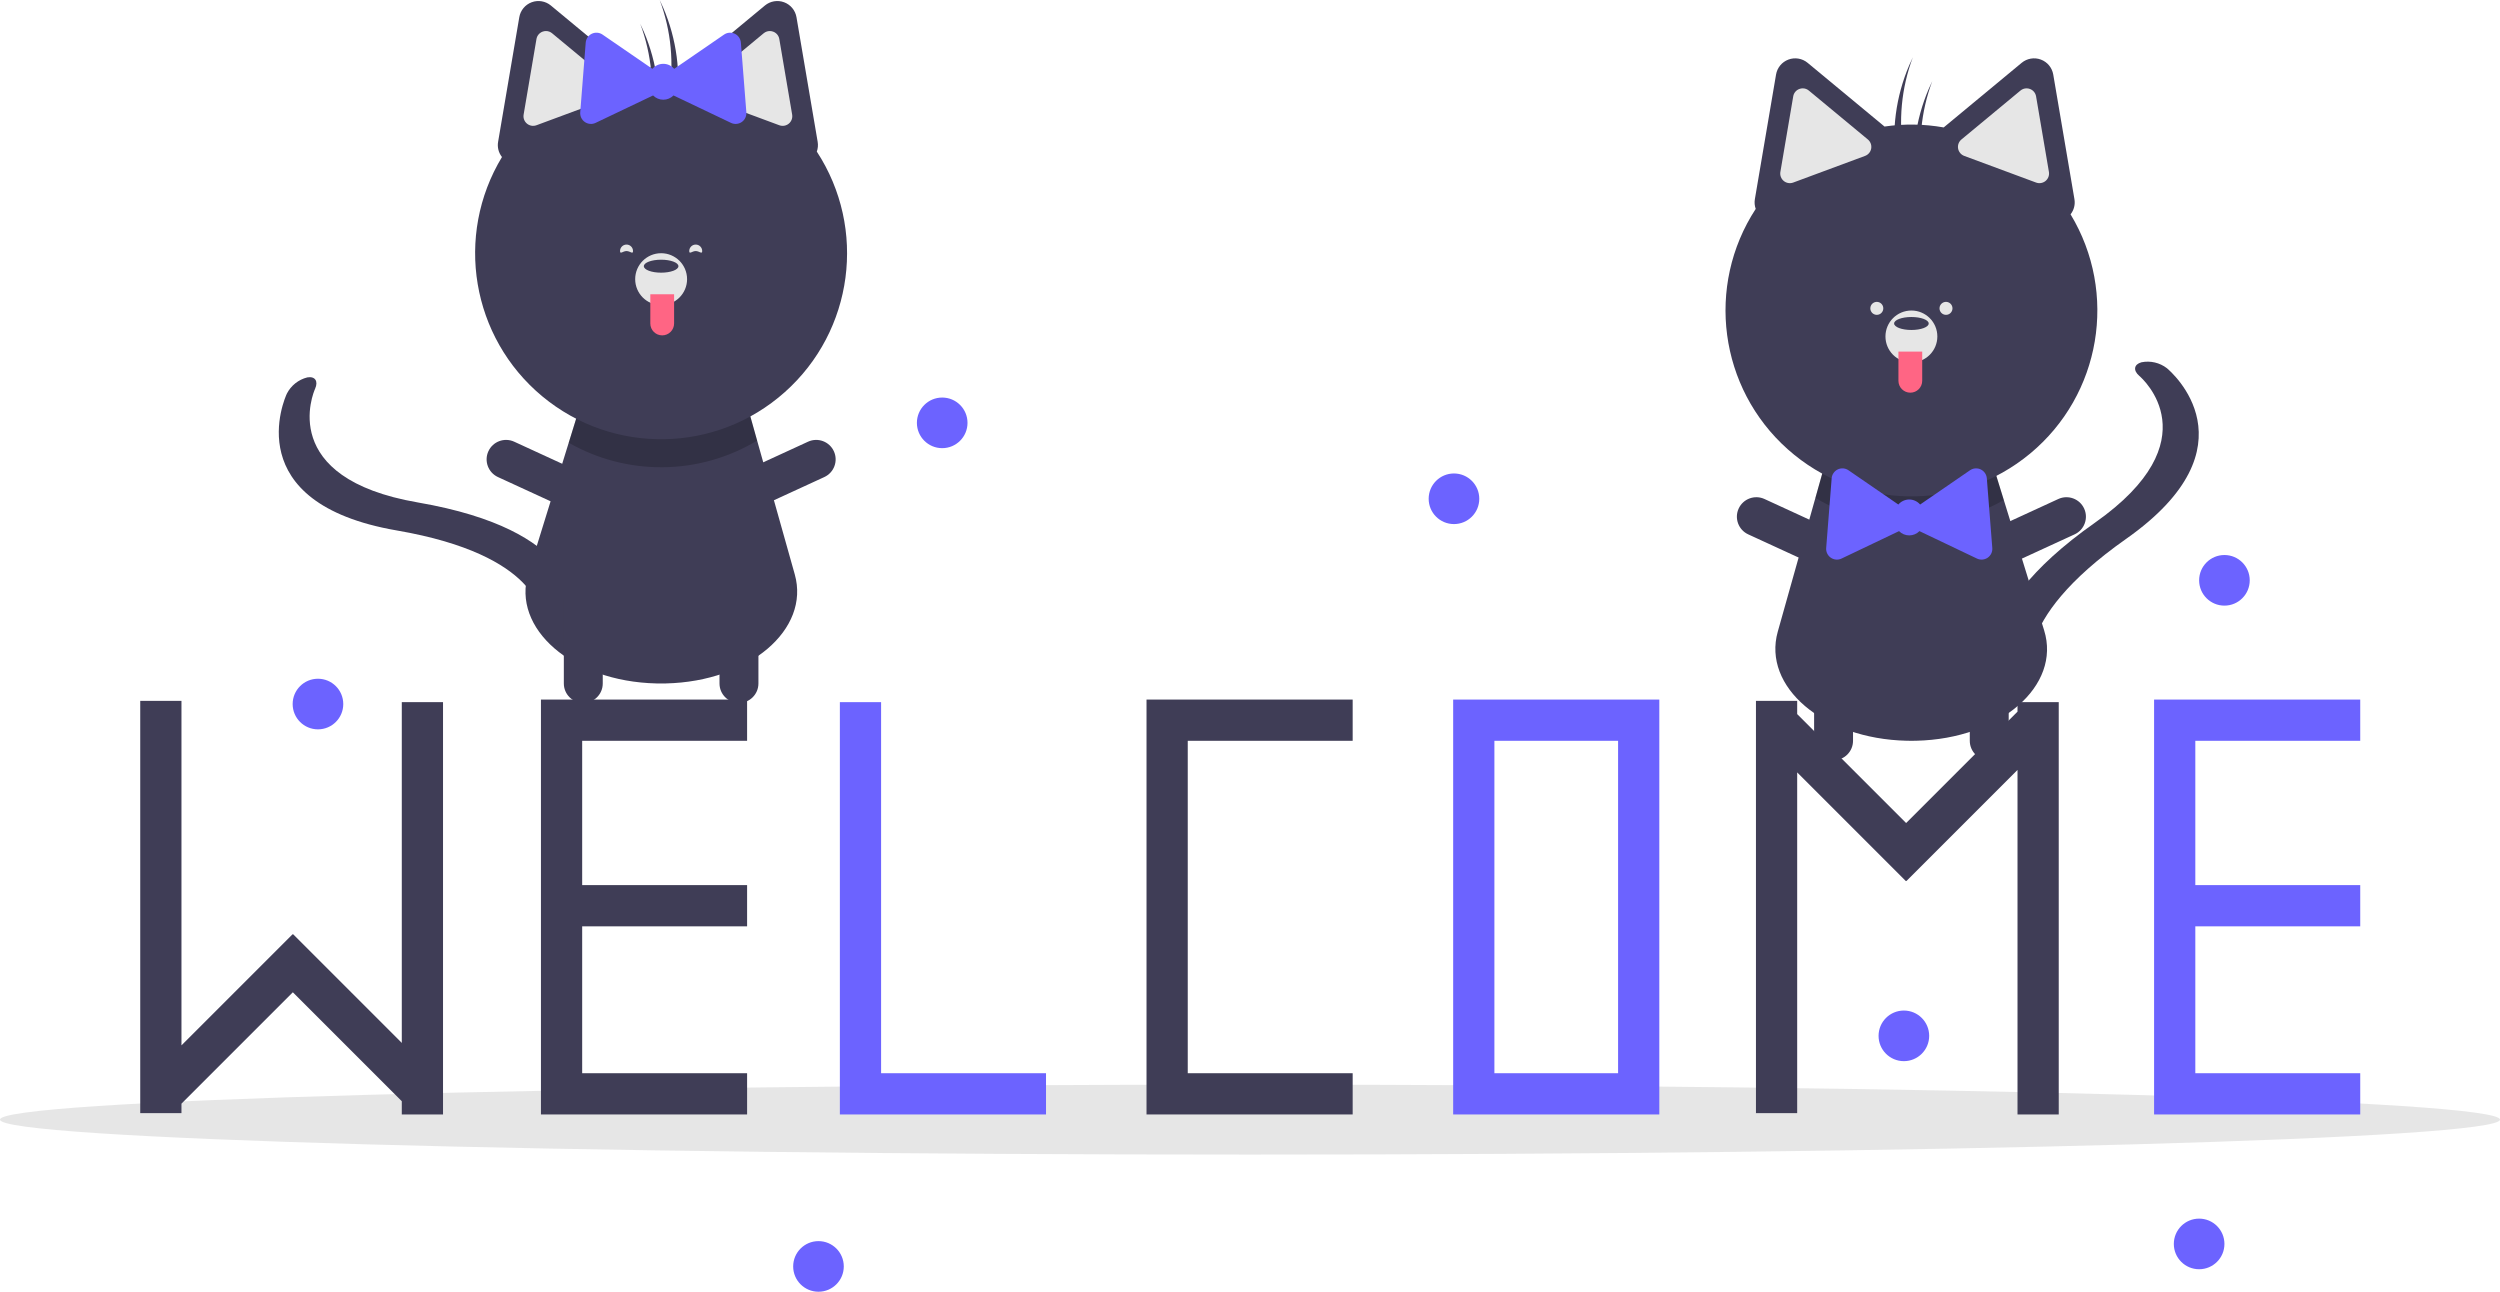
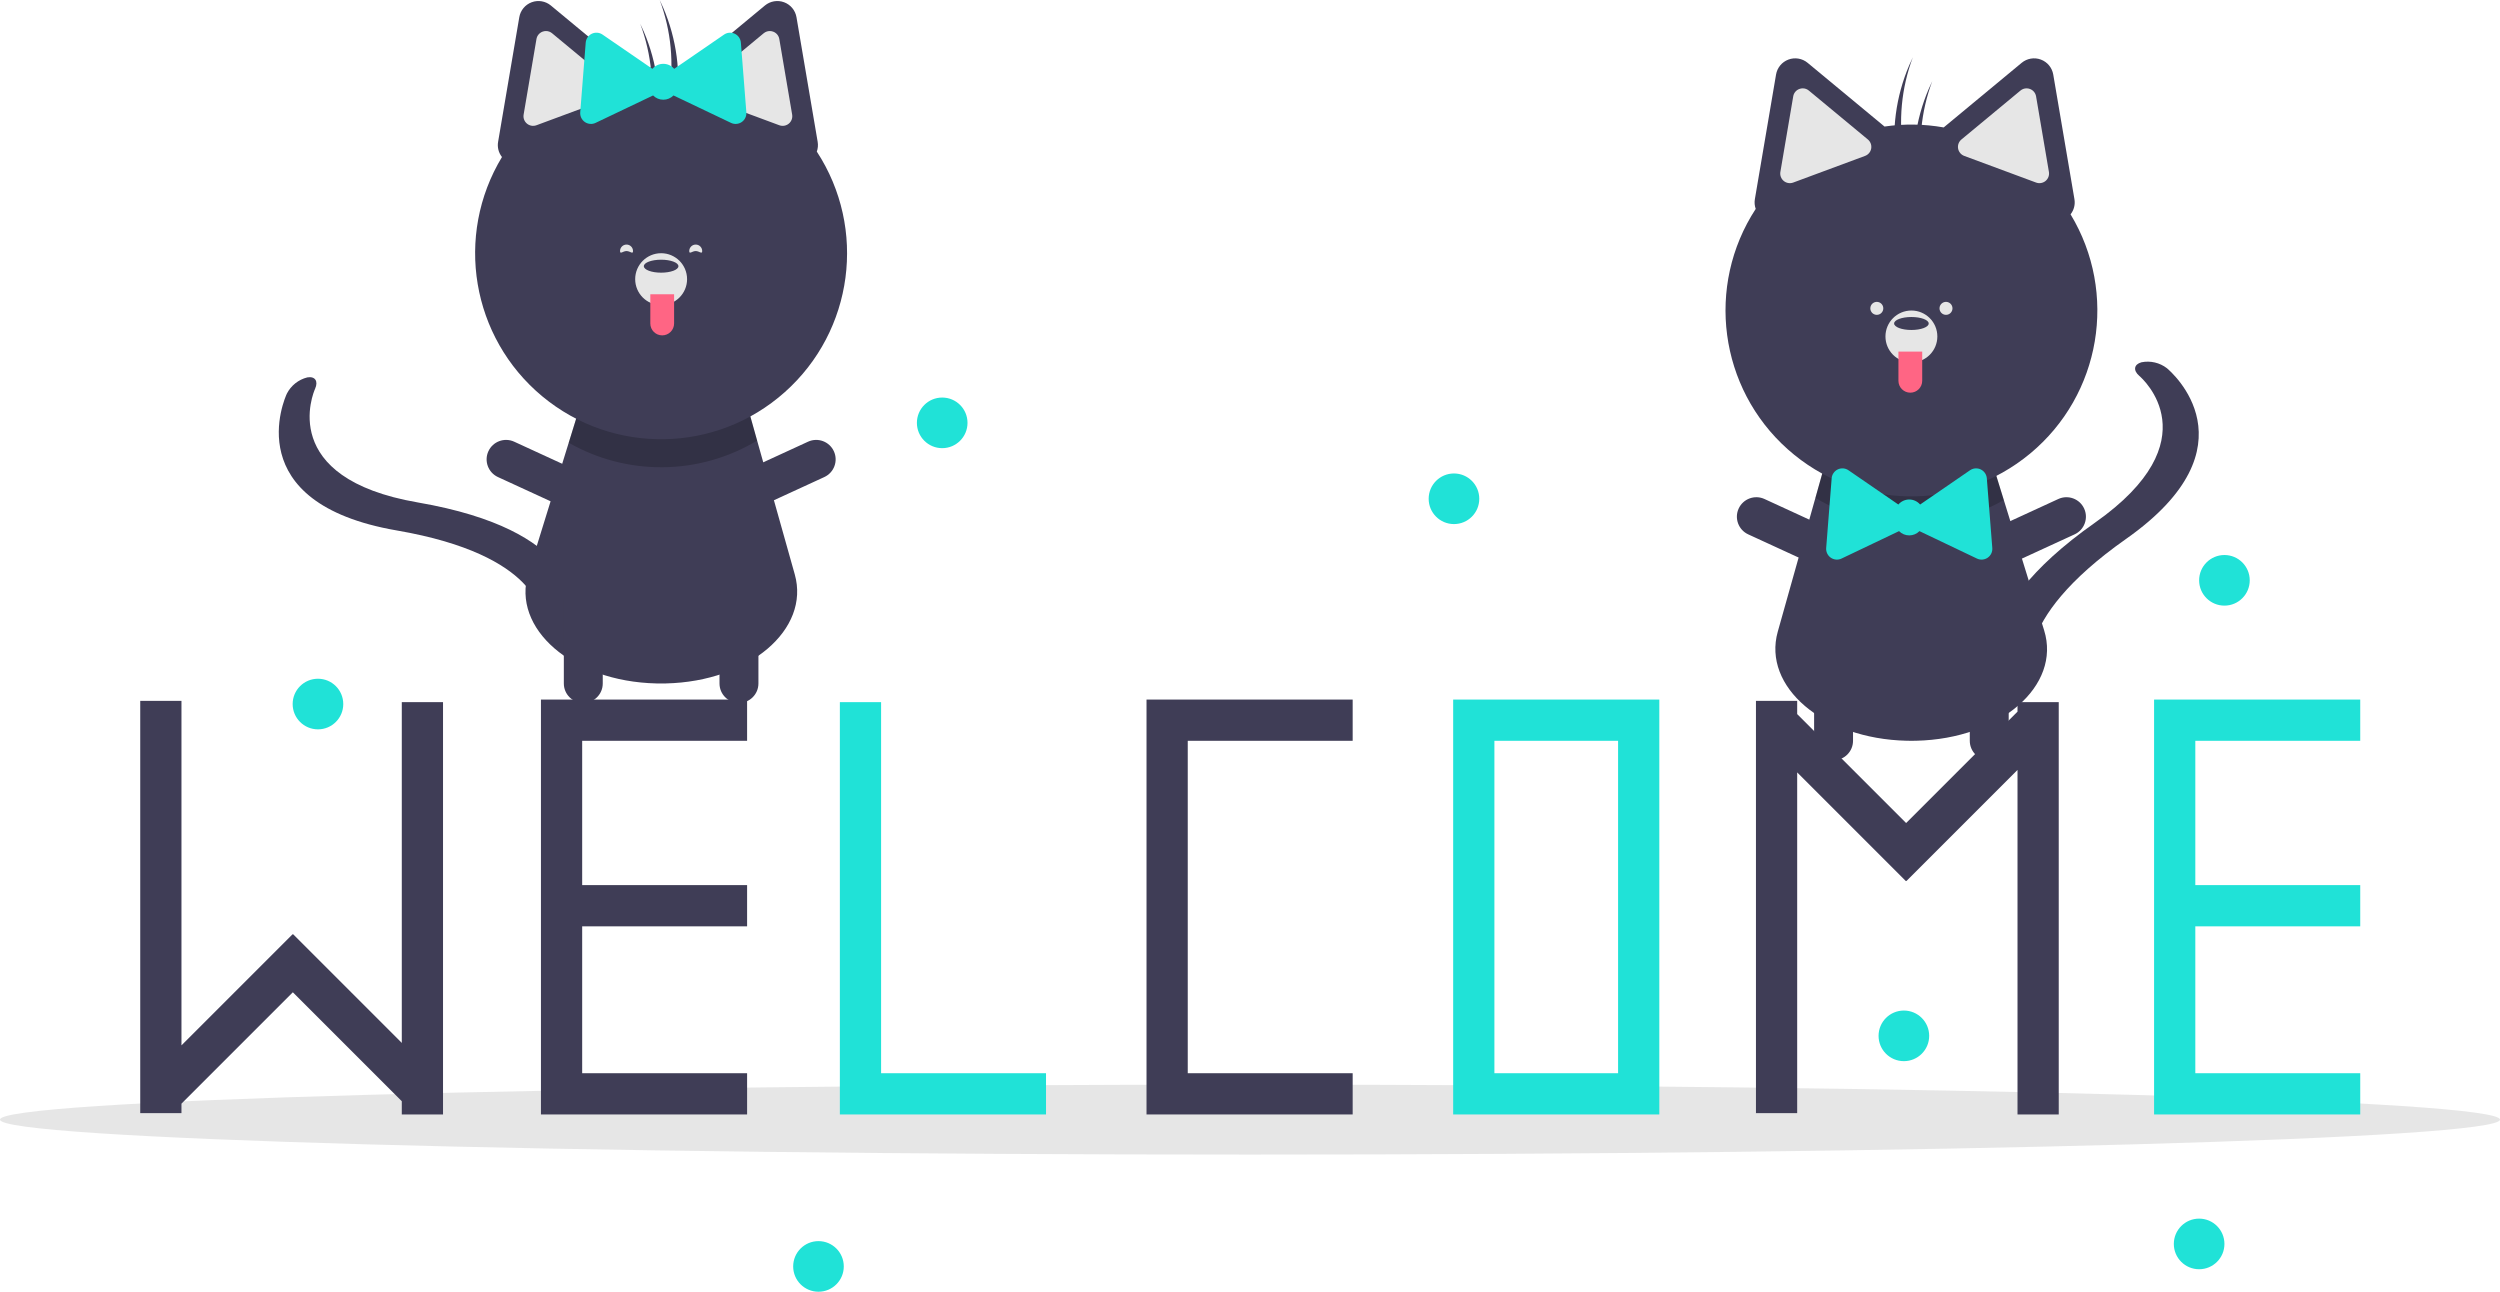
<svg xmlns="http://www.w3.org/2000/svg" data-name="Layer 1" width="889.076" height="459.38" viewBox="0 0 889.076 459.38">
  <ellipse cx="444.538" cy="398.169" rx="444.538" ry="12.435" fill="#e6e6e6" />
  <path d="M836.907,483.742c-.561.008-1.123.015-1.692.015s-1.13-.008-1.692-.015c-29.757-.677-51.326-19.269-45.836-38.777l13.387-47.589,3.383-12.041,59.976,1.023,3.645,11.78,14.348,46.366C888.502,464.119,866.934,483.065,836.907,483.742Z" transform="translate(-155.4622 -220.3102)" fill="#3f3d56" />
  <path d="M868.079,398.137a66.201,66.201,0,0,1-67.004-.761l3.383-12.041,59.976,1.023Z" transform="translate(-155.4622 -220.3102)" opacity="0.2" />
  <path d="M865.548,446.544c2.591-9.656,11.106-23.585,34.987-40.38,41.648-29.294,16.803-51.259,15.727-52.18-2.258-1.93-1.925-4.098.775-4.839a11.224,11.224,0,0,1,9.034,2.103c1.348,1.115,32.459,27.683-14.537,60.734-42.295,29.75-33.302,49.169-33.199,49.355,1.133,2.077-.684,3.739-4.063,3.716s-7.039-1.723-8.176-3.797C865.856,460.818,863.135,455.533,865.548,446.544Z" transform="translate(-155.4622 -220.3102)" fill="#3f3d56" />
  <path d="M807.534,490.677a6.92,6.92,0,0,1-6.92-6.92V453.769a6.92,6.92,0,0,1,13.841,0v29.988A6.92,6.92,0,0,1,807.534,490.677Z" transform="translate(-155.4622 -220.3102)" fill="#3f3d56" />
  <path d="M813.602,419.484a6.92,6.92,0,0,1-9.179,3.394l-27.243-12.534a6.92,6.92,0,0,1,5.785-12.574l27.243,12.534A6.92,6.92,0,0,1,813.602,419.484Z" transform="translate(-155.4622 -220.3102)" fill="#3f3d56" />
  <path d="M856.829,419.484a6.92,6.92,0,0,0,9.179,3.394l27.243-12.534a6.92,6.92,0,0,0-5.785-12.574l-27.243,12.534A6.92,6.92,0,0,0,856.829,419.484Z" transform="translate(-155.4622 -220.3102)" fill="#3f3d56" />
  <path d="M862.897,490.677a6.92,6.92,0,0,0,6.92-6.92V453.769a6.92,6.92,0,1,0-13.841,0v29.988A6.92,6.92,0,0,0,862.897,490.677Z" transform="translate(-155.4622 -220.3102)" fill="#3f3d56" />
  <path d="M891.818,296.535a6.806,6.806,0,0,0,1.373-5.408l-3.766-22.157-3.766-22.157a6.913,6.913,0,0,0-11.226-4.164L857.127,256.988l-10.426,8.64a65.694,65.694,0,0,0-21.047-.317l-10.043-8.322-17.305-14.34a6.913,6.913,0,0,0-11.226,4.164l-3.766,22.157-3.766,22.157a6.844,6.844,0,0,0,.301,3.474,66.118,66.118,0,1,0,111.969,1.935Z" transform="translate(-155.4622 -220.3102)" fill="#3f3d56" />
  <path d="M796.572,251.728a3.447,3.447,0,0,0-1.202.218,3.388,3.388,0,0,0-2.184,2.635L788.618,281.451a3.423,3.423,0,0,0,4.565,3.782l25.553-9.479a3.422,3.422,0,0,0,.993-5.844l-0-.001-20.985-17.39A3.392,3.392,0,0,0,796.572,251.728Z" transform="translate(-155.4622 -220.3102)" fill="#e6e6e6" />
  <path d="M876.167,251.728a3.392,3.392,0,0,0-2.172.792l-20.986,17.391a3.422,3.422,0,0,0,.993,5.844l25.553,9.479a3.423,3.423,0,0,0,4.565-3.782l-4.567-26.87a3.388,3.388,0,0,0-2.184-2.635A3.447,3.447,0,0,0,876.167,251.728Z" transform="translate(-155.4622 -220.3102)" fill="#e6e6e6" />
  <circle cx="679.753" cy="119.658" r="9.227" fill="#e6e6e6" />
  <ellipse cx="679.753" cy="115.044" rx="6.151" ry="2.307" fill="#3f3d56" />
  <path d="M675.14,125.04H683.598a0,0,0,0,1,0,0v10.38a4.229,4.229,0,0,1-4.229,4.229h0a4.229,4.229,0,0,1-4.229-4.229V125.04a0,0,0,0,1,0,0Z" fill="#ff6584" />
  <path d="M835.729,240.69c-.444.92-.874,1.849-1.279,2.798a65.818,65.818,0,0,0-4.651,35.344c.866-1.256,1.776-2.565,2.701-3.888A65.775,65.775,0,0,1,835.729,240.69Z" transform="translate(-155.4622 -220.3102)" fill="#3f3d56" />
  <path d="M842.649,249.148c-.444.92-.874,1.849-1.279,2.798A65.818,65.818,0,0,0,836.719,287.29c.866-1.256,1.776-2.565,2.701-3.888A65.775,65.775,0,0,1,842.649,249.148Z" transform="translate(-155.4622 -220.3102)" fill="#3f3d56" />
-   <path d="M863.985,415.199l-.975-12.398-.975-12.398a3.825,3.825,0,0,0-5.98-2.853l-10.25,7.043-7.485,5.143a5.095,5.095,0,0,0-7.749,0l-7.485-5.143L812.838,387.55a3.825,3.825,0,0,0-5.98,2.853l-.975,12.398-.975,12.398a3.825,3.825,0,0,0,5.461,3.752l11.224-5.355,9.223-4.4a5.101,5.101,0,0,0,7.262,0l9.223,4.4,11.224,5.355A3.825,3.825,0,0,0,863.985,415.199Z" transform="translate(-155.4622 -220.3102)" fill="#6c63ff" />
+   <path d="M863.985,415.199l-.975-12.398-.975-12.398a3.825,3.825,0,0,0-5.98-2.853l-10.25,7.043-7.485,5.143a5.095,5.095,0,0,0-7.749,0l-7.485-5.143L812.838,387.55a3.825,3.825,0,0,0-5.98,2.853l-.975,12.398-.975,12.398a3.825,3.825,0,0,0,5.461,3.752l11.224-5.355,9.223-4.4a5.101,5.101,0,0,0,7.262,0l9.223,4.4,11.224,5.355A3.825,3.825,0,0,0,863.985,415.199Z" transform="translate(-155.4622 -220.3102)" fill="#20E2D7" />
  <circle cx="667.451" cy="109.662" r="2.307" fill="#e6e6e6" />
  <circle cx="692.056" cy="109.662" r="2.307" fill="#e6e6e6" />
  <path d="M388.888,463.362c.561.008,1.123.015,1.692.015s1.13-.008,1.692-.015c29.757-.677,51.326-19.269,45.836-38.777l-13.387-47.589L421.336,364.955l-59.976,1.023-3.645,11.78-14.348,46.366C337.293,443.739,358.861,462.685,388.888,463.362Z" transform="translate(-155.4622 -220.3102)" fill="#3f3d56" />
  <path d="M357.715,377.758a66.201,66.201,0,0,0,67.004-.761L421.336,364.955l-59.976,1.023Z" transform="translate(-155.4622 -220.3102)" opacity="0.2" />
  <path d="M352.962,420.524c-6.473-7.619-20.13-16.565-48.9-21.526-50.177-8.656-37.121-39.139-36.542-40.432,1.215-2.711-.014-4.527-2.771-4.041a11.224,11.224,0,0,0-7.266,5.766c-.741,1.585-17.492,38.91,39.127,48.673,50.957,8.79,51.139,30.19,51.125,30.403-.136,2.362,2.218,3.087,5.263,1.62s5.625-4.569,5.765-6.931C358.791,433.557,358.99,427.616,352.962,420.524Z" transform="translate(-155.4622 -220.3102)" fill="#3f3d56" />
  <path d="M418.261,470.298a6.92,6.92,0,0,0,6.92-6.92V433.389a6.92,6.92,0,0,0-13.841,0v29.988A6.92,6.92,0,0,0,418.261,470.298Z" transform="translate(-155.4622 -220.3102)" fill="#3f3d56" />
  <path d="M412.193,399.105a6.92,6.92,0,0,0,9.179,3.394l27.243-12.534a6.92,6.92,0,1,0-5.785-12.574l-27.243,12.534A6.92,6.92,0,0,0,412.193,399.105Z" transform="translate(-155.4622 -220.3102)" fill="#3f3d56" />
  <path d="M368.966,399.105a6.92,6.92,0,0,1-9.179,3.394l-27.243-12.534a6.92,6.92,0,1,1,5.785-12.574l27.243,12.534A6.92,6.92,0,0,1,368.966,399.105Z" transform="translate(-155.4622 -220.3102)" fill="#3f3d56" />
  <path d="M362.898,470.298a6.92,6.92,0,0,1-6.92-6.92V433.389a6.92,6.92,0,0,1,13.841,0v29.988A6.92,6.92,0,0,1,362.898,470.298Z" transform="translate(-155.4622 -220.3102)" fill="#3f3d56" />
  <path d="M445.947,274.221a6.844,6.844,0,0,0,.301-3.474l-3.766-22.157-3.766-22.157a6.913,6.913,0,0,0-11.226-4.164l-17.305,14.34L400.141,244.931a65.694,65.694,0,0,0-21.047.317l-10.426-8.64-17.305-14.34a6.913,6.913,0,0,0-11.226,4.164L336.37,248.59l-3.766,22.157a6.806,6.806,0,0,0,1.373,5.408,66.137,66.137,0,1,0,111.969-1.935Z" transform="translate(-155.4622 -220.3102)" fill="#3f3d56" />
  <path d="M427.051,232.14,406.066,249.53l-0.0.001a3.422,3.422,0,0,0,.993,5.844l25.553,9.479a3.423,3.423,0,0,0,4.565-3.782l-4.567-26.87a3.388,3.388,0,0,0-2.184-2.635,3.447,3.447,0,0,0-1.202-.218A3.392,3.392,0,0,0,427.051,232.14Z" transform="translate(-155.4622 -220.3102)" fill="#e6e6e6" />
  <path d="M348.427,231.566a3.388,3.388,0,0,0-2.184,2.635l-4.567,26.87a3.423,3.423,0,0,0,4.565,3.782l25.553-9.479a3.422,3.422,0,0,0,.993-5.844l-20.986-17.391a3.392,3.392,0,0,0-2.172-.792A3.447,3.447,0,0,0,348.427,231.566Z" transform="translate(-155.4622 -220.3102)" fill="#e6e6e6" />
  <circle cx="235.117" cy="99.278" r="9.227" fill="#e6e6e6" />
  <ellipse cx="235.117" cy="94.665" rx="6.151" ry="2.307" fill="#3f3d56" />
  <path d="M390.964,324.971h0A4.229,4.229,0,0,1,395.193,329.2v10.38a0,0,0,0,1,0,0h-8.458a0,0,0,0,1,0,0V329.2A4.229,4.229,0,0,1,390.964,324.971Z" transform="translate(626.4652 444.2411) rotate(-180)" fill="#ff6584" />
  <path d="M390.066,220.31c.444.92.874,1.849,1.279,2.798a65.818,65.818,0,0,1,4.651,35.344c-.866-1.256-1.776-2.565-2.701-3.888A65.775,65.775,0,0,0,390.066,220.31Z" transform="translate(-155.4622 -220.3102)" fill="#3f3d56" />
  <path d="M383.146,228.768c.444.92.874,1.849,1.279,2.798a65.818,65.818,0,0,1,4.651,35.344c-.866-1.256-1.776-2.565-2.701-3.888A65.775,65.775,0,0,0,383.146,228.768Z" transform="translate(-155.4622 -220.3102)" fill="#3f3d56" />
-   <path d="M361.81,260.258l.975-12.398.975-12.398a3.825,3.825,0,0,1,5.98-2.853l10.25,7.043,7.485,5.143a5.095,5.095,0,0,1,7.749,0l7.485-5.143,10.25-7.043a3.825,3.825,0,0,1,5.98,2.853l.975,12.398.975,12.398a3.825,3.825,0,0,1-5.461,3.752L404.202,258.655l-9.223-4.4a5.101,5.101,0,0,1-7.262,0l-9.223,4.4L367.27,264.01A3.825,3.825,0,0,1,361.81,260.258Z" transform="translate(-155.4622 -220.3102)" fill="#6c63ff" />
+   <path d="M361.81,260.258l.975-12.398.975-12.398a3.825,3.825,0,0,1,5.98-2.853l10.25,7.043,7.485,5.143a5.095,5.095,0,0,1,7.749,0l7.485-5.143,10.25-7.043a3.825,3.825,0,0,1,5.98,2.853l.975,12.398.975,12.398a3.825,3.825,0,0,1-5.461,3.752L404.202,258.655l-9.223-4.4a5.101,5.101,0,0,1-7.262,0l-9.223,4.4L367.27,264.01A3.825,3.825,0,0,1,361.81,260.258Z" transform="translate(-155.4622 -220.3102)" fill="#20E2D7" />
  <path d="M400.575,309.592c0,1.274,1.033,0,2.307,0s2.307,1.274,2.307,0a2.307,2.307,0,0,0-4.614,0Z" transform="translate(-155.4622 -220.3102)" fill="#e6e6e6" />
  <path d="M380.583,309.592c0,1.274-1.033,0-2.307,0s-2.307,1.274-2.307,0a2.307,2.307,0,0,1,4.614,0Z" transform="translate(-155.4622 -220.3102)" fill="#e6e6e6" />
  <polygon points="481.05 263.451 481.05 248.788 407.736 248.788 407.736 249.705 407.736 263.451 407.736 381.67 407.736 396.333 422.399 396.333 481.05 396.333 481.05 381.67 422.399 381.67 422.399 263.451 481.05 263.451" fill="#3f3d56" />
-   <path d="M672.253,469.099V616.643h73.314V469.099Zm58.651,132.882h-43.988V483.761h43.988Z" transform="translate(-155.4622 -220.3102)" fill="#6c63ff" />
-   <polygon points="313.344 381.67 313.344 249.705 298.681 249.705 298.681 381.67 298.681 396.333 313.344 396.333 371.995 396.333 371.995 381.67 313.344 381.67" fill="#6c63ff" />
+   <path d="M672.253,469.099V616.643h73.314V469.099Zm58.651,132.882h-43.988V483.761h43.988Z" transform="translate(-155.4622 -220.3102)" fill="#20E2D7" />
+   <polygon points="313.344 381.67 313.344 249.705 298.681 249.705 298.681 381.67 298.681 396.333 313.344 396.333 371.995 396.333 371.995 381.67 313.344 381.67" fill="#20E2D7" />
  <polygon points="265.69 263.451 265.69 248.788 192.376 248.788 192.376 249.705 192.376 263.451 192.376 314.771 192.376 329.434 192.376 381.67 192.376 396.333 207.039 396.333 265.69 396.333 265.69 381.67 207.039 381.67 207.039 329.434 265.69 329.434 265.69 314.771 207.039 314.771 207.039 263.451 265.69 263.451" fill="#3f3d56" />
-   <polygon points="839.372 263.451 839.372 248.788 766.058 248.788 766.058 249.705 766.058 263.451 766.058 314.771 766.058 329.434 766.058 381.67 766.058 396.333 780.721 396.333 839.372 396.333 839.372 381.67 780.721 381.67 780.721 329.434 839.372 329.434 839.372 314.771 780.721 314.771 780.721 263.451 839.372 263.451" fill="#6c63ff" />
+   <polygon points="839.372 263.451 839.372 248.788 766.058 248.788 766.058 249.705 766.058 263.451 766.058 314.771 766.058 329.434 766.058 381.67 766.058 396.333 780.721 396.333 839.372 396.333 839.372 381.67 780.721 381.67 780.721 329.434 839.372 329.434 839.372 314.771 780.721 314.771 780.721 263.451 839.372 263.451" fill="#20E2D7" />
  <polygon points="142.889 249.705 142.889 370.89 104.228 332.23 104.14 332.319 104.058 332.237 64.535 371.76 64.535 249.247 49.872 249.247 49.872 395.875 64.535 395.875 64.535 392.496 104.147 352.884 142.889 391.627 142.889 396.333 157.552 396.333 157.552 249.705 142.889 249.705" fill="#3f3d56" />
  <polygon points="717.488 249.705 717.488 253.083 677.876 292.695 639.133 253.953 639.133 249.247 624.47 249.247 624.47 395.875 639.133 395.875 639.133 274.689 677.794 313.35 677.883 313.261 677.964 313.342 717.488 273.819 717.488 396.333 732.15 396.333 732.15 249.705 717.488 249.705" fill="#3f3d56" />
-   <circle cx="335.076" cy="150.38" r="9" fill="#6c63ff" />
-   <circle cx="113.076" cy="250.38" r="9" fill="#6c63ff" />
-   <circle cx="291.076" cy="450.38" r="9" fill="#6c63ff" />
-   <circle cx="517.076" cy="177.38" r="9" fill="#6c63ff" />
-   <circle cx="782.076" cy="442.38" r="9" fill="#6c63ff" />
-   <circle cx="791.076" cy="206.38" r="9" fill="#6c63ff" />
-   <circle cx="677.076" cy="368.38" r="9" fill="#6c63ff" />
+   <circle cx="335.076" cy="150.38" r="9" fill="#20E2D7" />
+   <circle cx="113.076" cy="250.38" r="9" fill="#20E2D7" />
+   <circle cx="291.076" cy="450.38" r="9" fill="#20E2D7" />
+   <circle cx="517.076" cy="177.38" r="9" fill="#20E2D7" />
+   <circle cx="782.076" cy="442.38" r="9" fill="#20E2D7" />
+   <circle cx="791.076" cy="206.38" r="9" fill="#20E2D7" />
+   <circle cx="677.076" cy="368.38" r="9" fill="#20E2D7" />
</svg>
